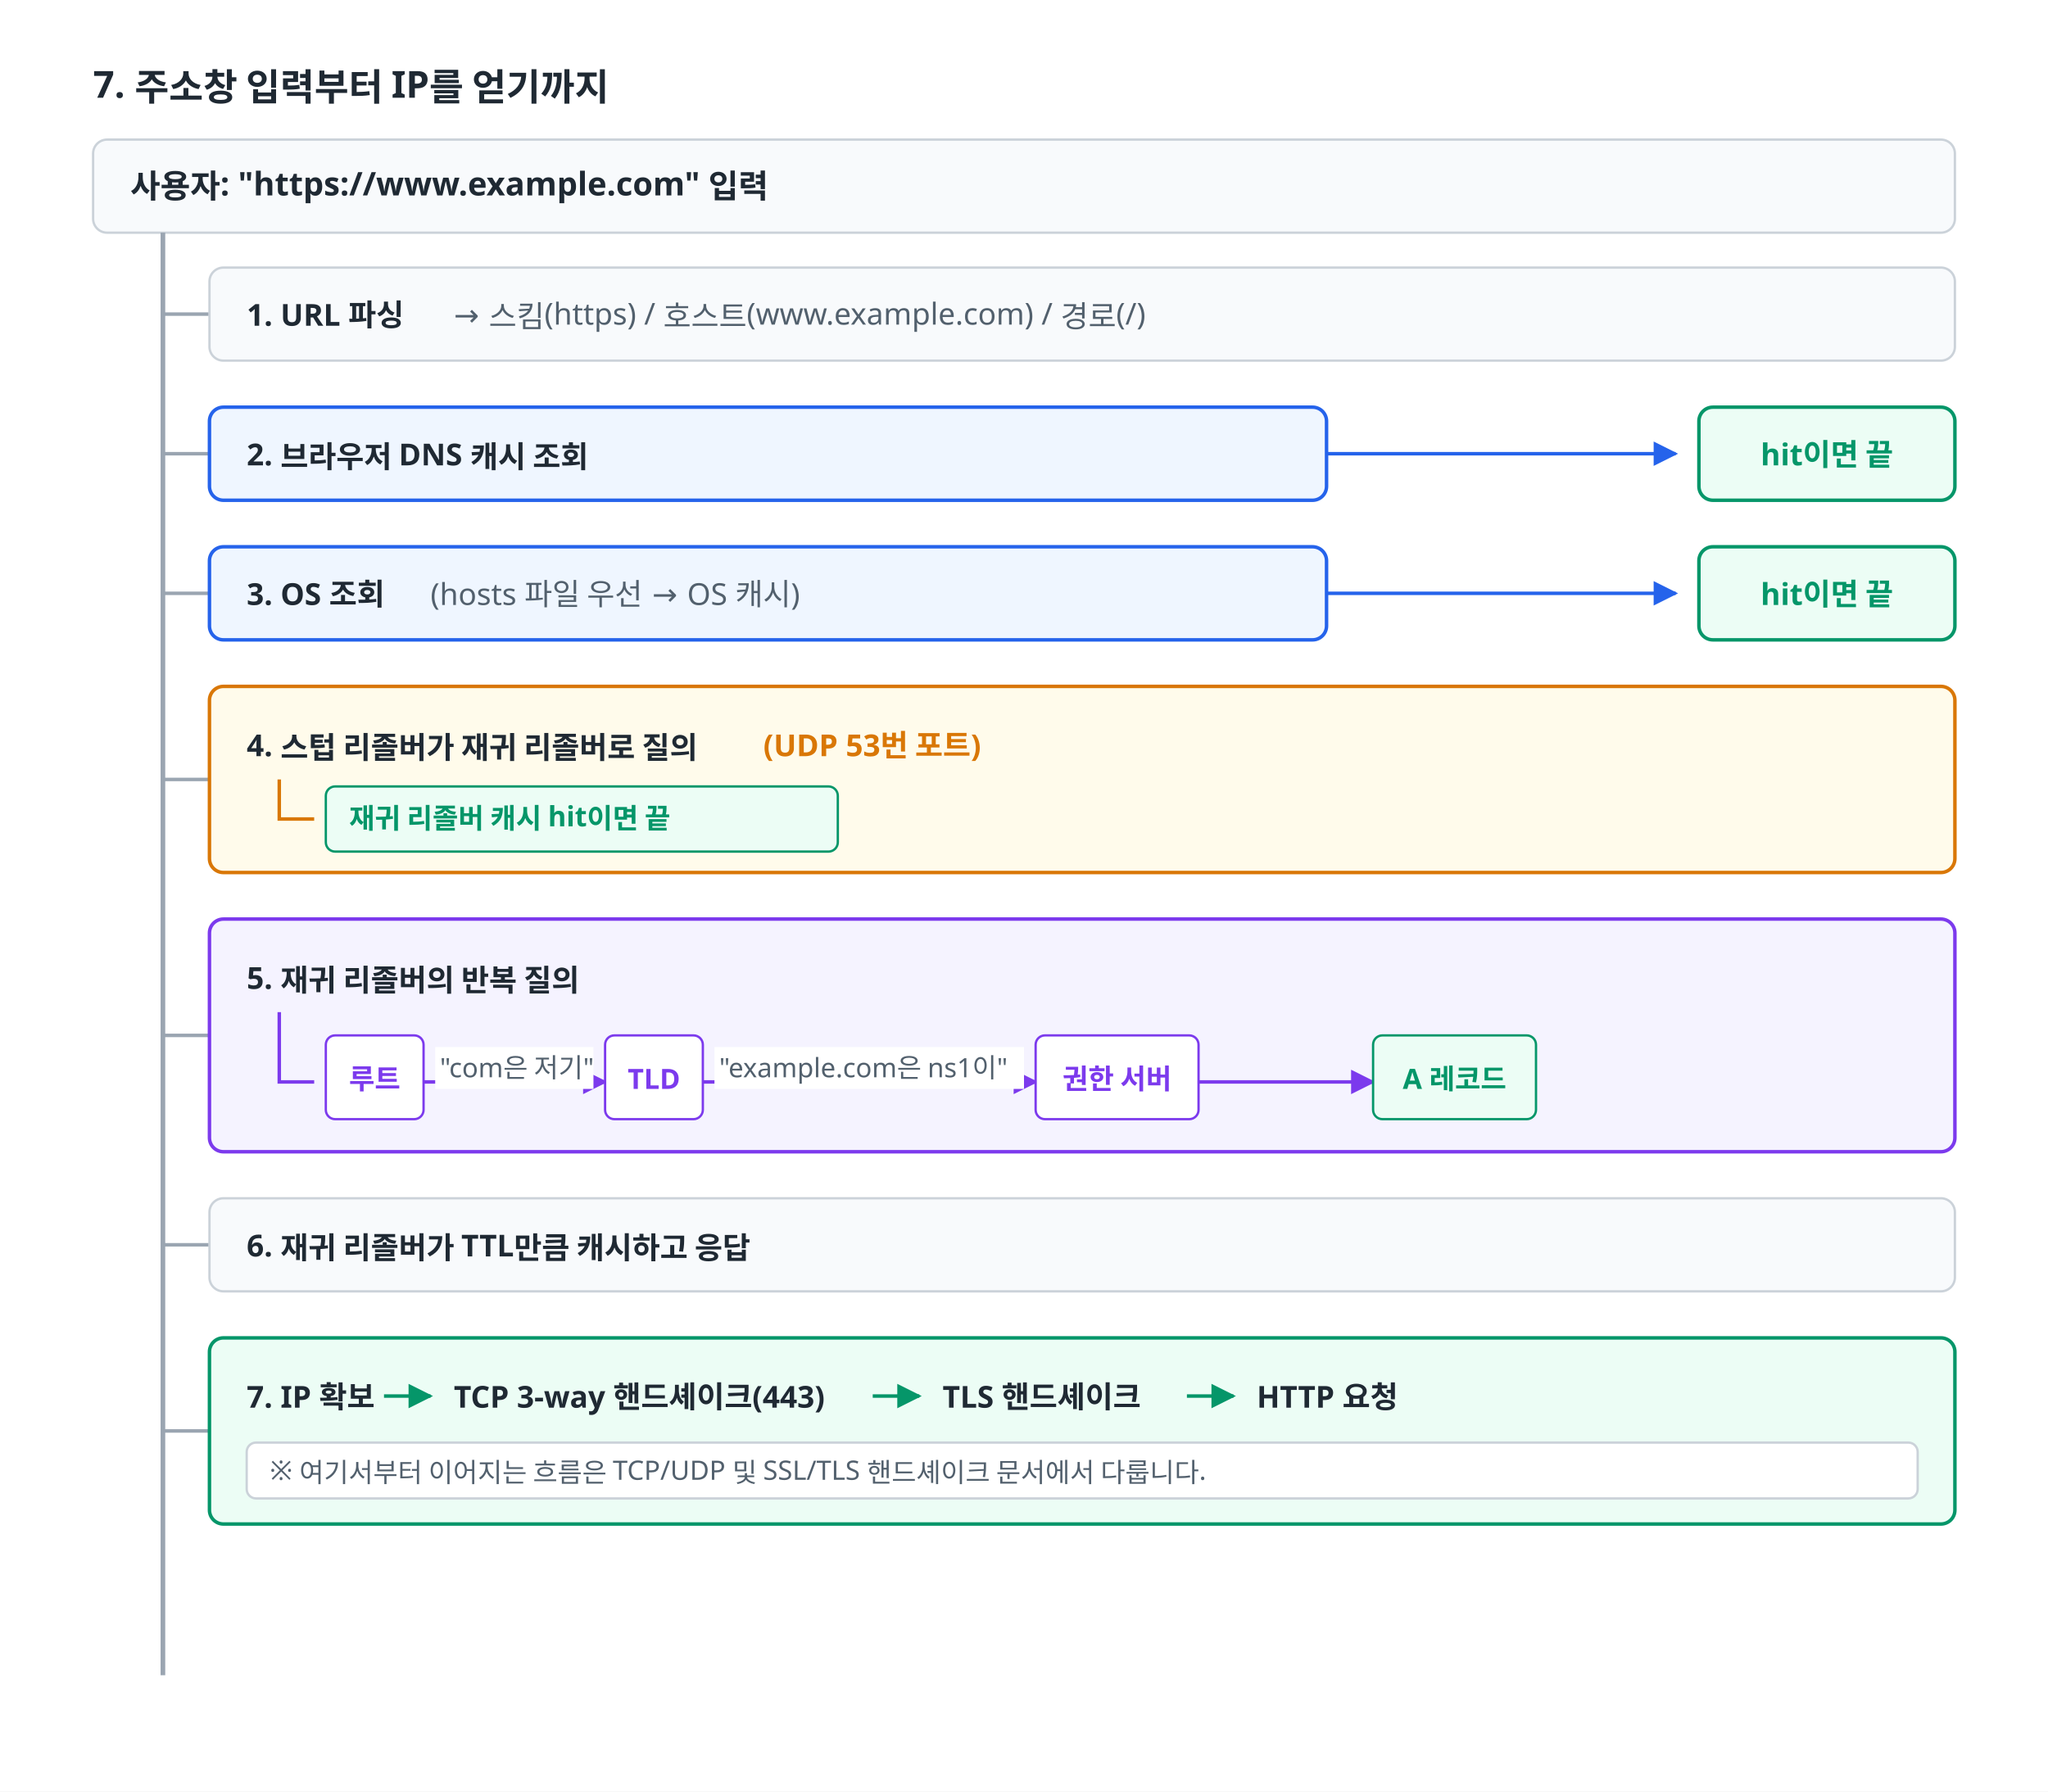
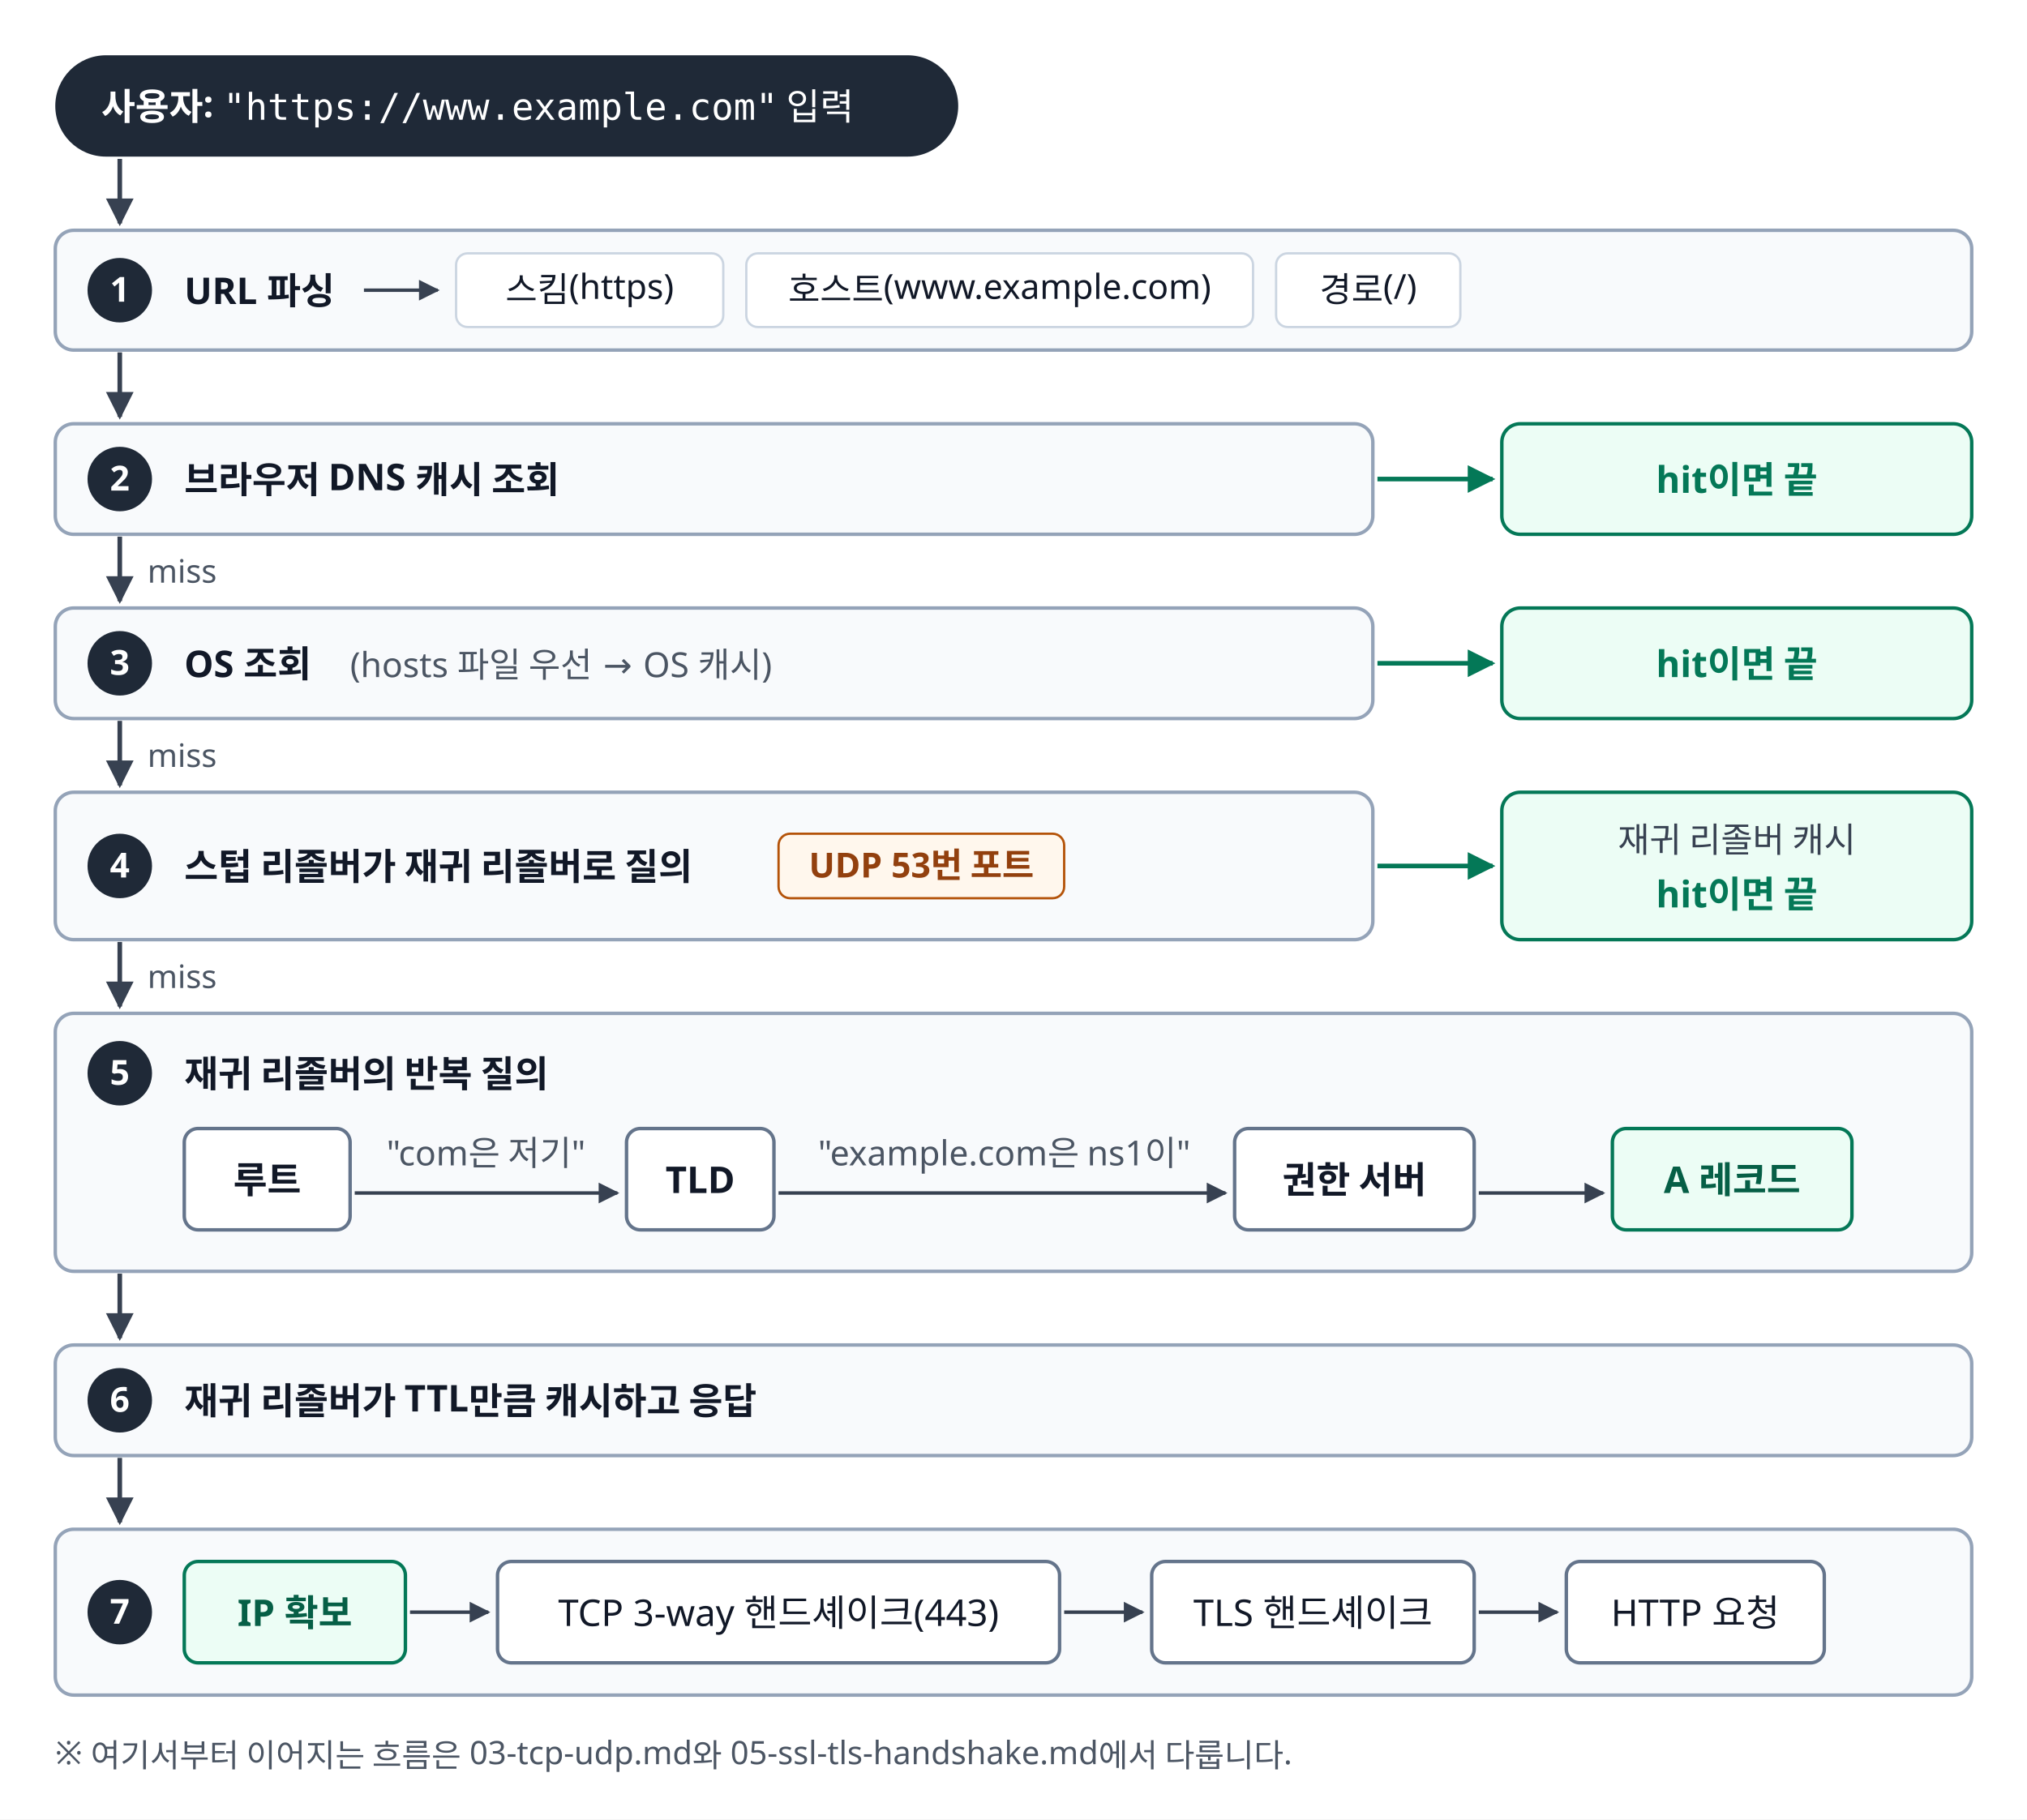
- <svg xmlns="http://www.w3.org/2000/svg" viewBox="0 0 880 770" width="880" height="770" font-family="'Malgun Gothic','Apple SD Gothic Neo','Noto Sans KR','Segoe UI',sans-serif" role="img" aria-labelledby="t d">
-   <rect width="880" height="770" fill="#ffffff" />
+ <svg xmlns="http://www.w3.org/2000/svg" viewBox="0 0 880 790" width="880" height="790" font-family="'Malgun Gothic','Apple SD Gothic Neo','Noto Sans KR','Segoe UI',sans-serif" role="img" aria-labelledby="t d">
  <defs>
-     <marker id="a-ink" viewBox="0 0 10 10" refX="9" refY="5" markerWidth="7" markerHeight="7" orient="auto-start-reverse">
-       <path d="M0,0 L10,5 L0,10 z" fill="#1f2933" />
+     <marker id="ar-ink" viewBox="0 0 10 10" refX="9" refY="5" markerWidth="6" markerHeight="6" orient="auto">
+       <path d="M0,0 L10,5 L0,10 z" fill="#374151" />
    </marker>
-     <marker id="a-blue" viewBox="0 0 10 10" refX="9" refY="5" markerWidth="7" markerHeight="7" orient="auto-start-reverse">
-       <path d="M0,0 L10,5 L0,10 z" fill="#2563eb" />
-     </marker>
-     <marker id="a-green" viewBox="0 0 10 10" refX="9" refY="5" markerWidth="7" markerHeight="7" orient="auto-start-reverse">
-       <path d="M0,0 L10,5 L0,10 z" fill="#059669" />
-     </marker>
-     <marker id="a-purple" viewBox="0 0 10 10" refX="9" refY="5" markerWidth="7" markerHeight="7" orient="auto-start-reverse">
-       <path d="M0,0 L10,5 L0,10 z" fill="#7c3aed" />
+     <marker id="ar-green" viewBox="0 0 10 10" refX="9" refY="5" markerWidth="6" markerHeight="6" orient="auto">
+       <path d="M0,0 L10,5 L0,10 z" fill="#047857" />
    </marker>
  </defs>
-   <text x="40" y="42" font-size="16" font-weight="bold" fill="#1f2933">7. 주소창 입력부터 IP를 얻기까지</text>
-   <rect x="40" y="60" width="800" height="40" rx="6" fill="#f8fafc" stroke="#cbd2d9" stroke-width="1" />
-   <text x="56" y="85" font-size="14" font-weight="bold" fill="#1f2933">사용자: "https://www.example.com" 입력</text>
-   <path d="M70,100 L70,720" stroke="#9aa5b1" stroke-width="2" fill="none" />
-   <path d="M70,135 L90,135" stroke="#9aa5b1" stroke-width="1.5" fill="none" />
-   <rect x="90" y="115" width="750" height="40" rx="6" fill="#f8fafc" stroke="#cbd2d9" stroke-width="1" />
-   <text x="106" y="140" font-size="13" font-weight="bold" fill="#1f2933">1. URL 파싱</text>
-   <text x="195" y="140" font-size="13" fill="#52606d">→  스킴(https) / 호스트(www.example.com) / 경로(/)</text>
-   <path d="M70,195 L90,195" stroke="#9aa5b1" stroke-width="1.5" fill="none" />
-   <rect x="90" y="175" width="480" height="40" rx="6" fill="#eff6ff" stroke="#2563eb" stroke-width="1.5" />
-   <text x="106" y="200" font-size="13" font-weight="bold" fill="#1f2933">2. 브라우저 DNS 캐시 조회</text>
-   <path d="M570,195 L720,195" stroke="#2563eb" stroke-width="1.5" fill="none" marker-end="url(#a-blue)" />
-   <rect x="730" y="175" width="110" height="40" rx="6" fill="#ecfdf5" stroke="#059669" stroke-width="1.5" />
-   <text x="785" y="200" font-size="13" font-weight="bold" fill="#059669" text-anchor="middle">hit이면 끝</text>
-   <path d="M70,255 L90,255" stroke="#9aa5b1" stroke-width="1.5" fill="none" />
-   <rect x="90" y="235" width="480" height="40" rx="6" fill="#eff6ff" stroke="#2563eb" stroke-width="1.5" />
-   <text x="106" y="260" font-size="13" font-weight="bold" fill="#1f2933">3. OS 조회</text>
-   <text x="185" y="260" font-size="13" fill="#52606d">(hosts 파일 우선 → OS 캐시)</text>
-   <path d="M570,255 L720,255" stroke="#2563eb" stroke-width="1.5" fill="none" marker-end="url(#a-blue)" />
-   <rect x="730" y="235" width="110" height="40" rx="6" fill="#ecfdf5" stroke="#059669" stroke-width="1.5" />
-   <text x="785" y="260" font-size="13" font-weight="bold" fill="#059669" text-anchor="middle">hit이면 끝</text>
-   <path d="M70,335 L90,335" stroke="#9aa5b1" stroke-width="1.5" fill="none" />
-   <rect x="90" y="295" width="750" height="80" rx="6" fill="#fffbeb" stroke="#d97706" stroke-width="1.5" />
-   <text x="106" y="325" font-size="13" font-weight="bold" fill="#1f2933">4. 스텁 리졸버가 재귀 리졸버로 질의</text>
-   <text x="328" y="325" font-size="13" fill="#d97706" font-weight="bold">(UDP 53번 포트)</text>
-   <path d="M120,335 L120,352 L135,352" stroke="#d97706" stroke-width="1.5" fill="none" />
-   <rect x="140" y="338" width="220" height="28" rx="4" fill="#ecfdf5" stroke="#059669" stroke-width="1" />
-   <text x="150" y="356" font-size="12" font-weight="bold" fill="#059669">재귀 리졸버 캐시 hit이면 끝</text>
-   <path d="M70,445 L90,445" stroke="#9aa5b1" stroke-width="1.5" fill="none" />
-   <rect x="90" y="395" width="750" height="100" rx="6" fill="#f5f3ff" stroke="#7c3aed" stroke-width="1.5" />
-   <text x="106" y="425" font-size="13" font-weight="bold" fill="#1f2933">5. 재귀 리졸버의 반복 질의</text>
-   <path d="M120,435 L120,465 L135,465" stroke="#7c3aed" stroke-width="1.5" fill="none" />
-   <rect x="140" y="445" width="42" rx="4" height="36" fill="#ffffff" stroke="#7c3aed" stroke-width="1" />
-   <text x="161" y="468" font-size="12" font-weight="bold" fill="#7c3aed" text-anchor="middle">루트</text>
-   <path d="M182,465 L260,465" stroke="#7c3aed" stroke-width="1.5" fill="none" marker-end="url(#a-purple)" />
-   <rect x="187" y="450" width="68" height="18" fill="#ffffff" />
-   <text x="189" y="463" font-size="11.5" fill="#52606d">"com은 저기"</text>
-   <rect x="260" y="445" width="42" height="36" rx="4" fill="#ffffff" stroke="#7c3aed" stroke-width="1" />
-   <text x="281" y="468" font-size="12" font-weight="bold" fill="#7c3aed" text-anchor="middle">TLD</text>
-   <path d="M302,465 L445,465" stroke="#7c3aed" stroke-width="1.5" fill="none" marker-end="url(#a-purple)" />
-   <rect x="307" y="450" width="133" height="18" fill="#ffffff" />
-   <text x="309" y="463" font-size="11.5" fill="#52606d">"example.com은 ns1이"</text>
-   <rect x="445" y="445" width="70" height="36" rx="4" fill="#ffffff" stroke="#7c3aed" stroke-width="1" />
-   <text x="480" y="468" font-size="12" font-weight="bold" fill="#7c3aed" text-anchor="middle">권한 서버</text>
-   <path d="M515,465 L590,465" stroke="#7c3aed" stroke-width="1.5" fill="none" marker-end="url(#a-purple)" />
-   <rect x="590" y="445" width="70" height="36" rx="4" fill="#ecfdf5" stroke="#059669" stroke-width="1" />
-   <text x="625" y="468" font-size="12" font-weight="bold" fill="#059669" text-anchor="middle">A 레코드</text>
-   <path d="M70,535 L90,535" stroke="#9aa5b1" stroke-width="1.5" fill="none" />
-   <rect x="90" y="515" width="750" height="40" rx="6" fill="#f8fafc" stroke="#cbd2d9" stroke-width="1" />
-   <text x="106" y="540" font-size="13" font-weight="bold" fill="#1f2933">6. 재귀 리졸버가 TTL만큼 캐시하고 응답</text>
-   <path d="M70,615 L90,615" stroke="#9aa5b1" stroke-width="1.5" fill="none" />
-   <rect x="90" y="575" width="750" height="80" rx="6" fill="#ecfdf5" stroke="#059669" stroke-width="1.5" />
-   <text x="106" y="605" font-size="13" font-weight="bold" fill="#1f2933">7. IP 확보</text>
-   <path d="M165,600 L185,600" stroke="#059669" stroke-width="1.5" fill="none" marker-end="url(#a-green)" />
-   <text x="195" y="605" font-size="13" font-weight="bold" fill="#1f2933">TCP 3-way 핸드셰이크(443)</text>
-   <path d="M375,600 L395,600" stroke="#059669" stroke-width="1.5" fill="none" marker-end="url(#a-green)" />
-   <text x="405" y="605" font-size="13" font-weight="bold" fill="#1f2933">TLS 핸드셰이크</text>
-   <path d="M510,600 L530,600" stroke="#059669" stroke-width="1.5" fill="none" marker-end="url(#a-green)" />
-   <text x="540" y="605" font-size="13" font-weight="bold" fill="#1f2933">HTTP 요청</text>
-   <rect x="106" y="620" width="718" height="24" rx="4" fill="#ffffff" stroke="#cbd2d9" stroke-width="1" />
-   <text x="116" y="636" font-size="11.5" fill="#52606d">※ 여기서부터 이어지는 흐름은 TCP/UDP 및 SSL/TLS 핸드셰이크 문서에서 다룹니다.</text>
+   <rect width="880" height="790" fill="#ffffff" />
+   <rect x="24" y="24" width="392" height="44" rx="22" fill="#1f2937" />
+   <text x="44" y="52" font-size="16" fill="#ffffff">
+     <tspan font-weight="bold">사용자:</tspan>
+     <tspan font-family="Consolas,'D2Coding',Menlo,'Malgun Gothic',monospace">"https://www.example.com"</tspan> 입력</text>
+   <line x1="52" y1="69" x2="52" y2="97" stroke="#374151" stroke-width="2" marker-end="url(#ar-ink)" />
+   <rect x="24" y="100" width="832" height="52" rx="8" fill="#f8fafc" stroke="#94a3b8" stroke-width="1.5" />
+   <circle cx="52" cy="126" r="14" fill="#1f2937" />
+   <text x="52" y="131" font-size="15" font-weight="bold" fill="#ffffff" text-anchor="middle">1</text>
+   <text x="80" y="132" font-size="16" font-weight="bold" fill="#111827">URL 파싱</text>
+   <line x1="158" y1="126" x2="190" y2="126" stroke="#374151" stroke-width="1.5" marker-end="url(#ar-ink)" />
+   <rect x="198" y="110" width="116" height="32" rx="5" fill="#ffffff" stroke="#cbd5e1" stroke-width="1" />
+   <text x="256" y="131" font-size="15" fill="#111827" text-anchor="middle">스킴(https)</text>
+   <rect x="324" y="110" width="220" height="32" rx="5" fill="#ffffff" stroke="#cbd5e1" stroke-width="1" />
+   <text x="434" y="131" font-size="15" fill="#111827" text-anchor="middle">호스트(www.example.com)</text>
+   <rect x="554" y="110" width="80" height="32" rx="5" fill="#ffffff" stroke="#cbd5e1" stroke-width="1" />
+   <text x="594" y="131" font-size="15" fill="#111827" text-anchor="middle">경로(/)</text>
+   <line x1="52" y1="153" x2="52" y2="181" stroke="#374151" stroke-width="2" marker-end="url(#ar-ink)" />
+   <rect x="24" y="184" width="572" height="48" rx="8" fill="#f8fafc" stroke="#94a3b8" stroke-width="1.5" />
+   <circle cx="52" cy="208" r="14" fill="#1f2937" />
+   <text x="52" y="213" font-size="15" font-weight="bold" fill="#ffffff" text-anchor="middle">2</text>
+   <text x="80" y="214" font-size="16" font-weight="bold" fill="#111827">브라우저 DNS 캐시 조회</text>
+   <line x1="598" y1="208" x2="648" y2="208" stroke="#047857" stroke-width="2" marker-end="url(#ar-green)" />
+   <rect x="652" y="184" width="204" height="48" rx="8" fill="#ecfdf5" stroke="#047857" stroke-width="1.5" />
+   <text x="754" y="214" font-size="16" font-weight="bold" fill="#047857" text-anchor="middle">hit이면 끝</text>
+   <line x1="52" y1="233" x2="52" y2="261" stroke="#374151" stroke-width="2" marker-end="url(#ar-ink)" />
+   <text x="64" y="253" font-size="14" fill="#4b5563">miss</text>
+   <rect x="24" y="264" width="572" height="48" rx="8" fill="#f8fafc" stroke="#94a3b8" stroke-width="1.5" />
+   <circle cx="52" cy="288" r="14" fill="#1f2937" />
+   <text x="52" y="293" font-size="15" font-weight="bold" fill="#ffffff" text-anchor="middle">3</text>
+   <text x="80" y="294" font-size="16" font-weight="bold" fill="#111827">OS 조회</text>
+   <text x="152" y="294" font-size="15" fill="#4b5563">(hosts 파일 우선 → OS 캐시)</text>
+   <line x1="598" y1="288" x2="648" y2="288" stroke="#047857" stroke-width="2" marker-end="url(#ar-green)" />
+   <rect x="652" y="264" width="204" height="48" rx="8" fill="#ecfdf5" stroke="#047857" stroke-width="1.5" />
+   <text x="754" y="294" font-size="16" font-weight="bold" fill="#047857" text-anchor="middle">hit이면 끝</text>
+   <line x1="52" y1="313" x2="52" y2="341" stroke="#374151" stroke-width="2" marker-end="url(#ar-ink)" />
+   <text x="64" y="333" font-size="14" fill="#4b5563">miss</text>
+   <rect x="24" y="344" width="572" height="64" rx="8" fill="#f8fafc" stroke="#94a3b8" stroke-width="1.5" />
+   <circle cx="52" cy="376" r="14" fill="#1f2937" />
+   <text x="52" y="381" font-size="15" font-weight="bold" fill="#ffffff" text-anchor="middle">4</text>
+   <text x="80" y="382" font-size="16" font-weight="bold" fill="#111827">스텁 리졸버가 재귀 리졸버로 질의</text>
+   <rect x="338" y="362" width="124" height="28" rx="5" fill="#fff7ed" stroke="#b45309" stroke-width="1" />
+   <text x="400" y="381" font-size="15" font-weight="bold" fill="#92400e" text-anchor="middle">UDP 53번 포트</text>
+   <line x1="598" y1="376" x2="648" y2="376" stroke="#047857" stroke-width="2" marker-end="url(#ar-green)" />
+   <rect x="652" y="344" width="204" height="64" rx="8" fill="#ecfdf5" stroke="#047857" stroke-width="1.5" />
+   <text x="754" y="370" font-size="15" fill="#374151" text-anchor="middle">재귀 리졸버 캐시</text>
+   <text x="754" y="394" font-size="16" font-weight="bold" fill="#047857" text-anchor="middle">hit이면 끝</text>
+   <line x1="52" y1="409" x2="52" y2="437" stroke="#374151" stroke-width="2" marker-end="url(#ar-ink)" />
+   <text x="64" y="429" font-size="14" fill="#4b5563">miss</text>
+   <rect x="24" y="440" width="832" height="112" rx="8" fill="#f8fafc" stroke="#94a3b8" stroke-width="1.5" />
+   <circle cx="52" cy="466" r="14" fill="#1f2937" />
+   <text x="52" y="471" font-size="15" font-weight="bold" fill="#ffffff" text-anchor="middle">5</text>
+   <text x="80" y="472" font-size="16" font-weight="bold" fill="#111827">재귀 리졸버의 반복 질의</text>
+   <rect x="80" y="490" width="72" height="44" rx="6" fill="#ffffff" stroke="#64748b" stroke-width="1.5" />
+   <text x="116" y="518" font-size="16" font-weight="bold" fill="#111827" text-anchor="middle">루트</text>
+   <line x1="154" y1="518" x2="268" y2="518" stroke="#374151" stroke-width="1.5" marker-end="url(#ar-ink)" />
+   <text x="211" y="506" font-size="15" fill="#4b5563" text-anchor="middle">"com은 저기"</text>
+   <rect x="272" y="490" width="64" height="44" rx="6" fill="#ffffff" stroke="#64748b" stroke-width="1.5" />
+   <text x="304" y="518" font-size="16" font-weight="bold" fill="#111827" text-anchor="middle">TLD</text>
+   <line x1="338" y1="518" x2="532" y2="518" stroke="#374151" stroke-width="1.5" marker-end="url(#ar-ink)" />
+   <text x="436" y="506" font-size="15" fill="#4b5563" text-anchor="middle">"example.com은 ns1이"</text>
+   <rect x="536" y="490" width="104" height="44" rx="6" fill="#ffffff" stroke="#64748b" stroke-width="1.5" />
+   <text x="588" y="518" font-size="16" font-weight="bold" fill="#111827" text-anchor="middle">권한 서버</text>
+   <line x1="642" y1="518" x2="696" y2="518" stroke="#374151" stroke-width="1.5" marker-end="url(#ar-ink)" />
+   <rect x="700" y="490" width="104" height="44" rx="6" fill="#ecfdf5" stroke="#047857" stroke-width="1.5" />
+   <text x="752" y="518" font-size="16" font-weight="bold" fill="#065f46" text-anchor="middle">A 레코드</text>
+   <line x1="52" y1="553" x2="52" y2="581" stroke="#374151" stroke-width="2" marker-end="url(#ar-ink)" />
+   <rect x="24" y="584" width="832" height="48" rx="8" fill="#f8fafc" stroke="#94a3b8" stroke-width="1.5" />
+   <circle cx="52" cy="608" r="14" fill="#1f2937" />
+   <text x="52" y="613" font-size="15" font-weight="bold" fill="#ffffff" text-anchor="middle">6</text>
+   <text x="80" y="614" font-size="16" font-weight="bold" fill="#111827">재귀 리졸버가 TTL만큼 캐시하고 응답</text>
+   <line x1="52" y1="633" x2="52" y2="661" stroke="#374151" stroke-width="2" marker-end="url(#ar-ink)" />
+   <rect x="24" y="664" width="832" height="72" rx="8" fill="#f8fafc" stroke="#94a3b8" stroke-width="1.5" />
+   <circle cx="52" cy="700" r="14" fill="#1f2937" />
+   <text x="52" y="705" font-size="15" font-weight="bold" fill="#ffffff" text-anchor="middle">7</text>
+   <rect x="80" y="678" width="96" height="44" rx="6" fill="#ecfdf5" stroke="#047857" stroke-width="1.5" />
+   <text x="128" y="706" font-size="16" font-weight="bold" fill="#065f46" text-anchor="middle">IP 확보</text>
+   <line x1="178" y1="700" x2="212" y2="700" stroke="#374151" stroke-width="1.5" marker-end="url(#ar-ink)" />
+   <rect x="216" y="678" width="244" height="44" rx="6" fill="#ffffff" stroke="#64748b" stroke-width="1.5" />
+   <text x="338" y="706" font-size="16" fill="#111827" text-anchor="middle">TCP 3-way 핸드셰이크(443)</text>
+   <line x1="462" y1="700" x2="496" y2="700" stroke="#374151" stroke-width="1.5" marker-end="url(#ar-ink)" />
+   <rect x="500" y="678" width="140" height="44" rx="6" fill="#ffffff" stroke="#64748b" stroke-width="1.5" />
+   <text x="570" y="706" font-size="16" fill="#111827" text-anchor="middle">TLS 핸드셰이크</text>
+   <line x1="642" y1="700" x2="676" y2="700" stroke="#374151" stroke-width="1.5" marker-end="url(#ar-ink)" />
+   <rect x="680" y="678" width="112" height="44" rx="6" fill="#ffffff" stroke="#64748b" stroke-width="1.5" />
+   <text x="736" y="706" font-size="16" fill="#111827" text-anchor="middle">HTTP 요청</text>
+   <text x="24" y="766" font-size="14" fill="#4b5563">※ 여기서부터 이어지는 흐름은 03-tcp-udp.md와 05-ssl-tls-handshake.md에서 다룹니다.</text>
</svg>
